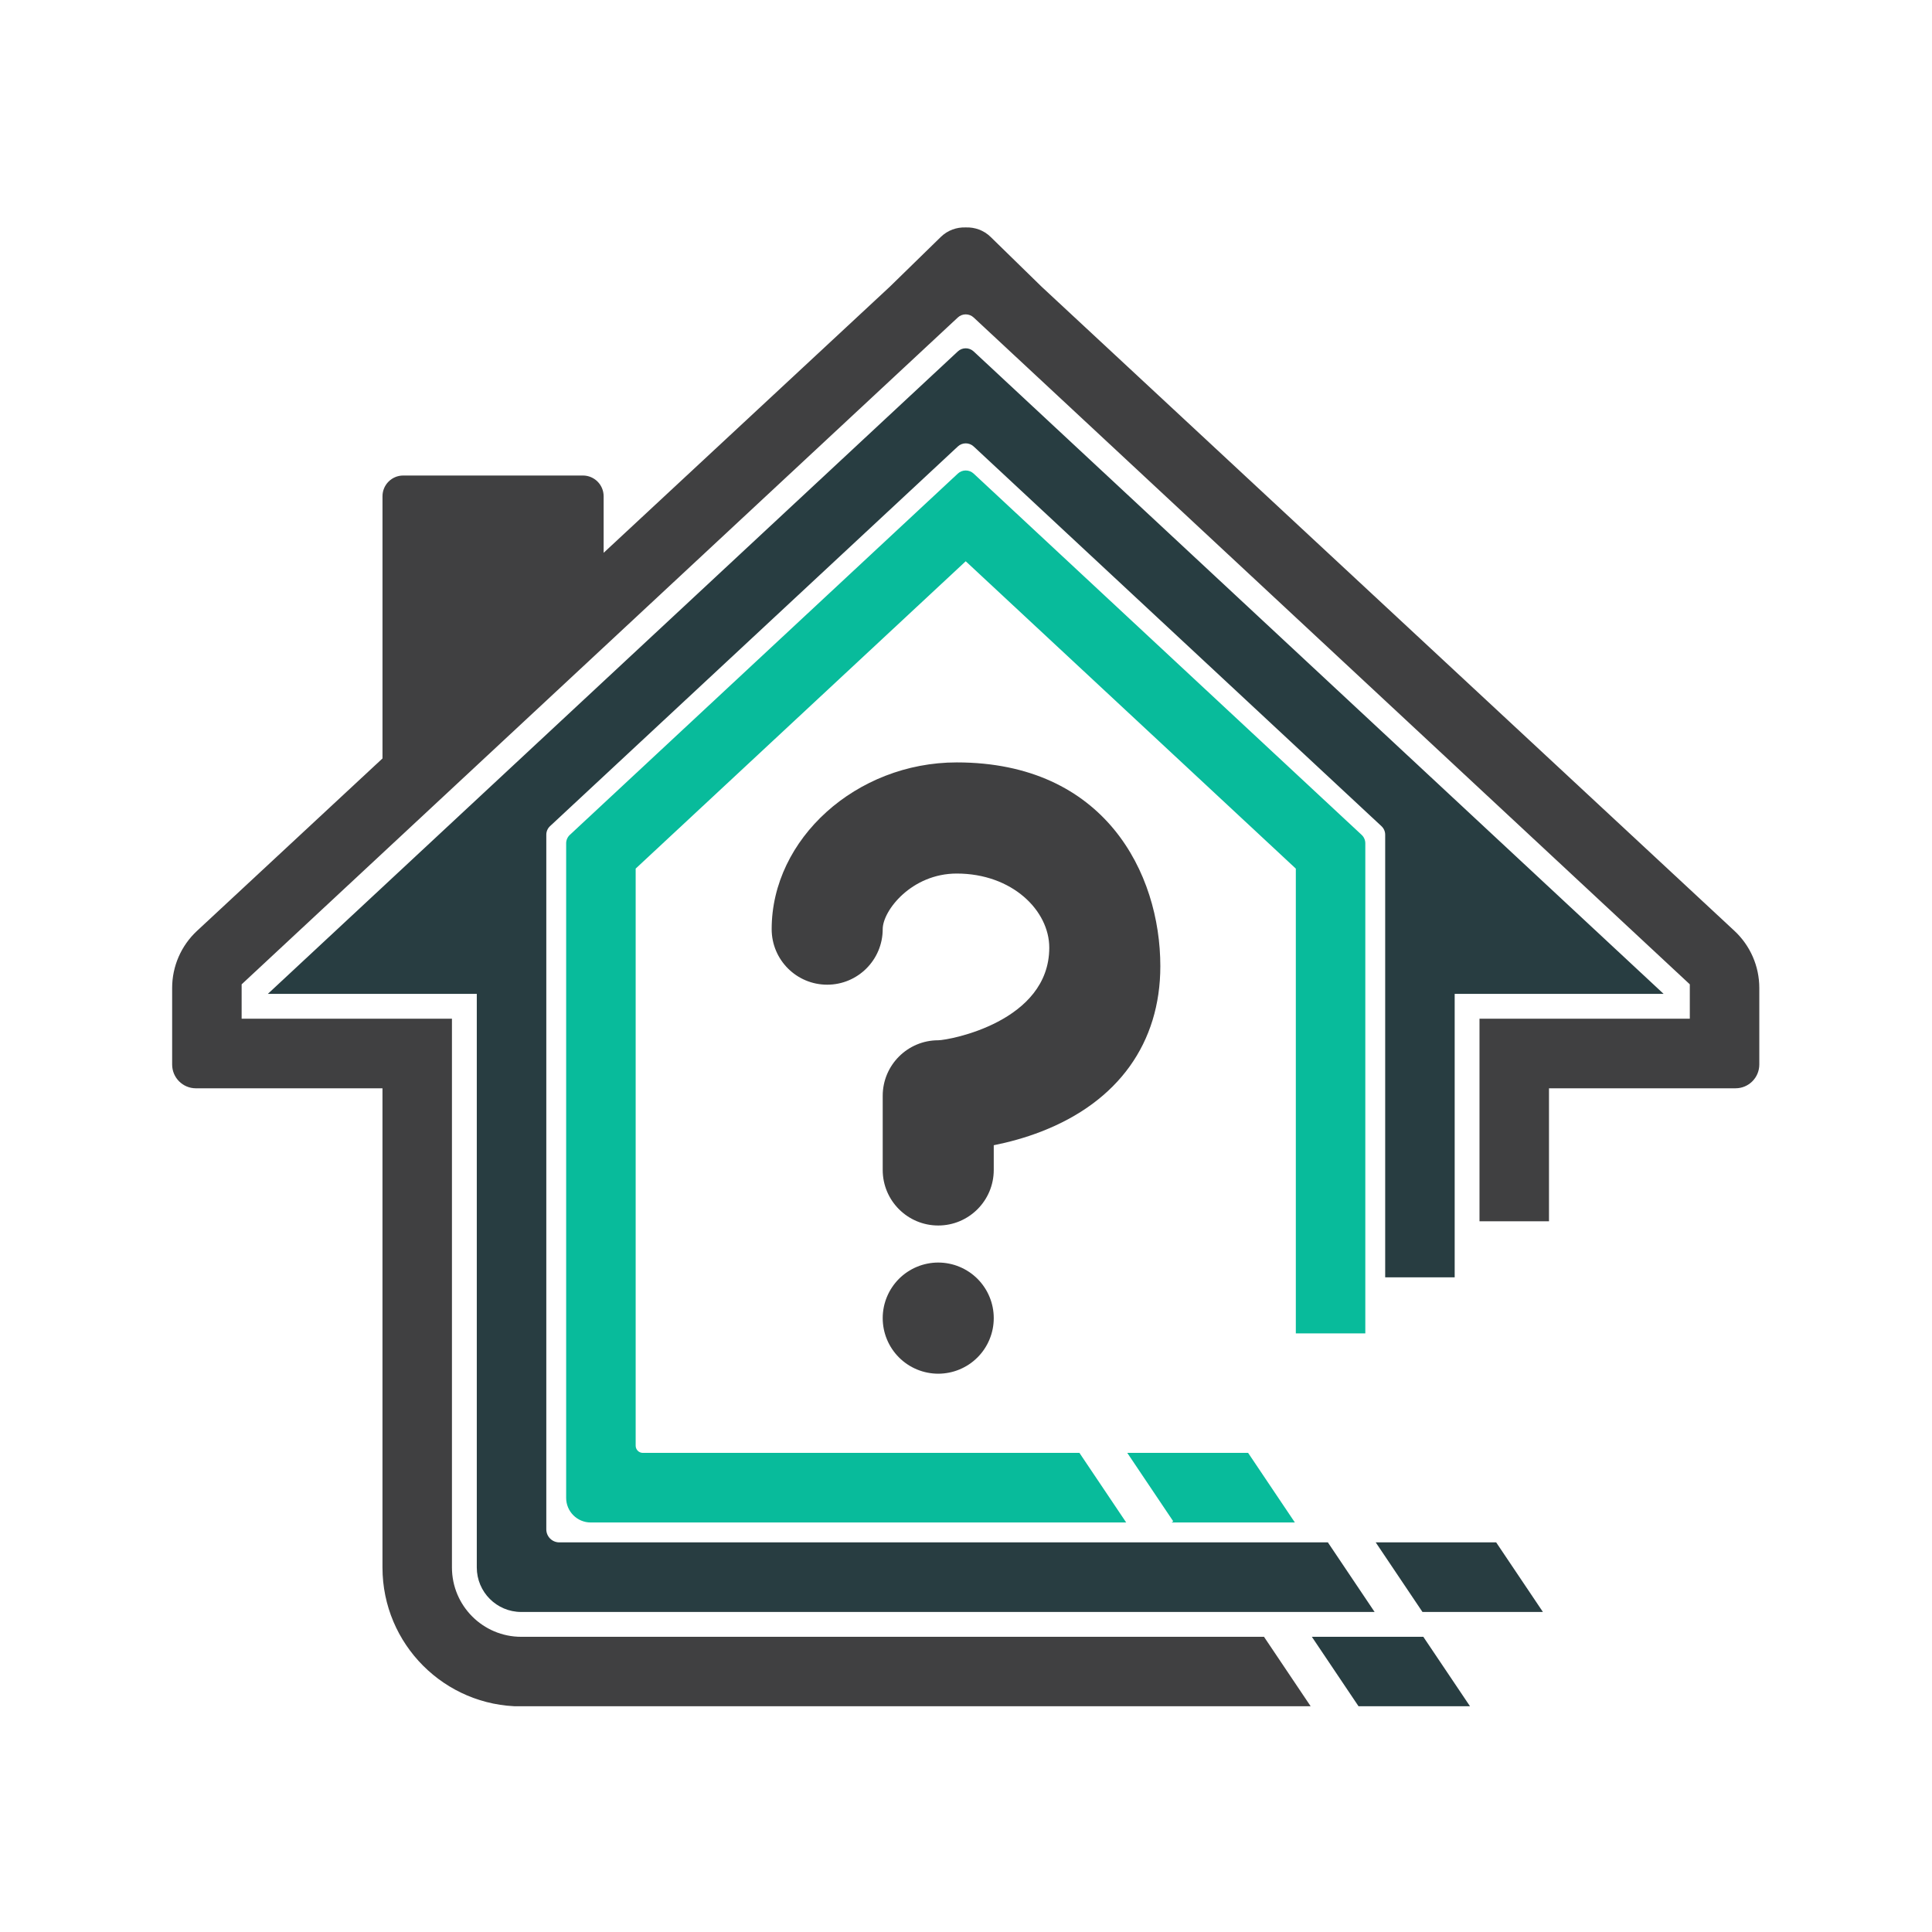
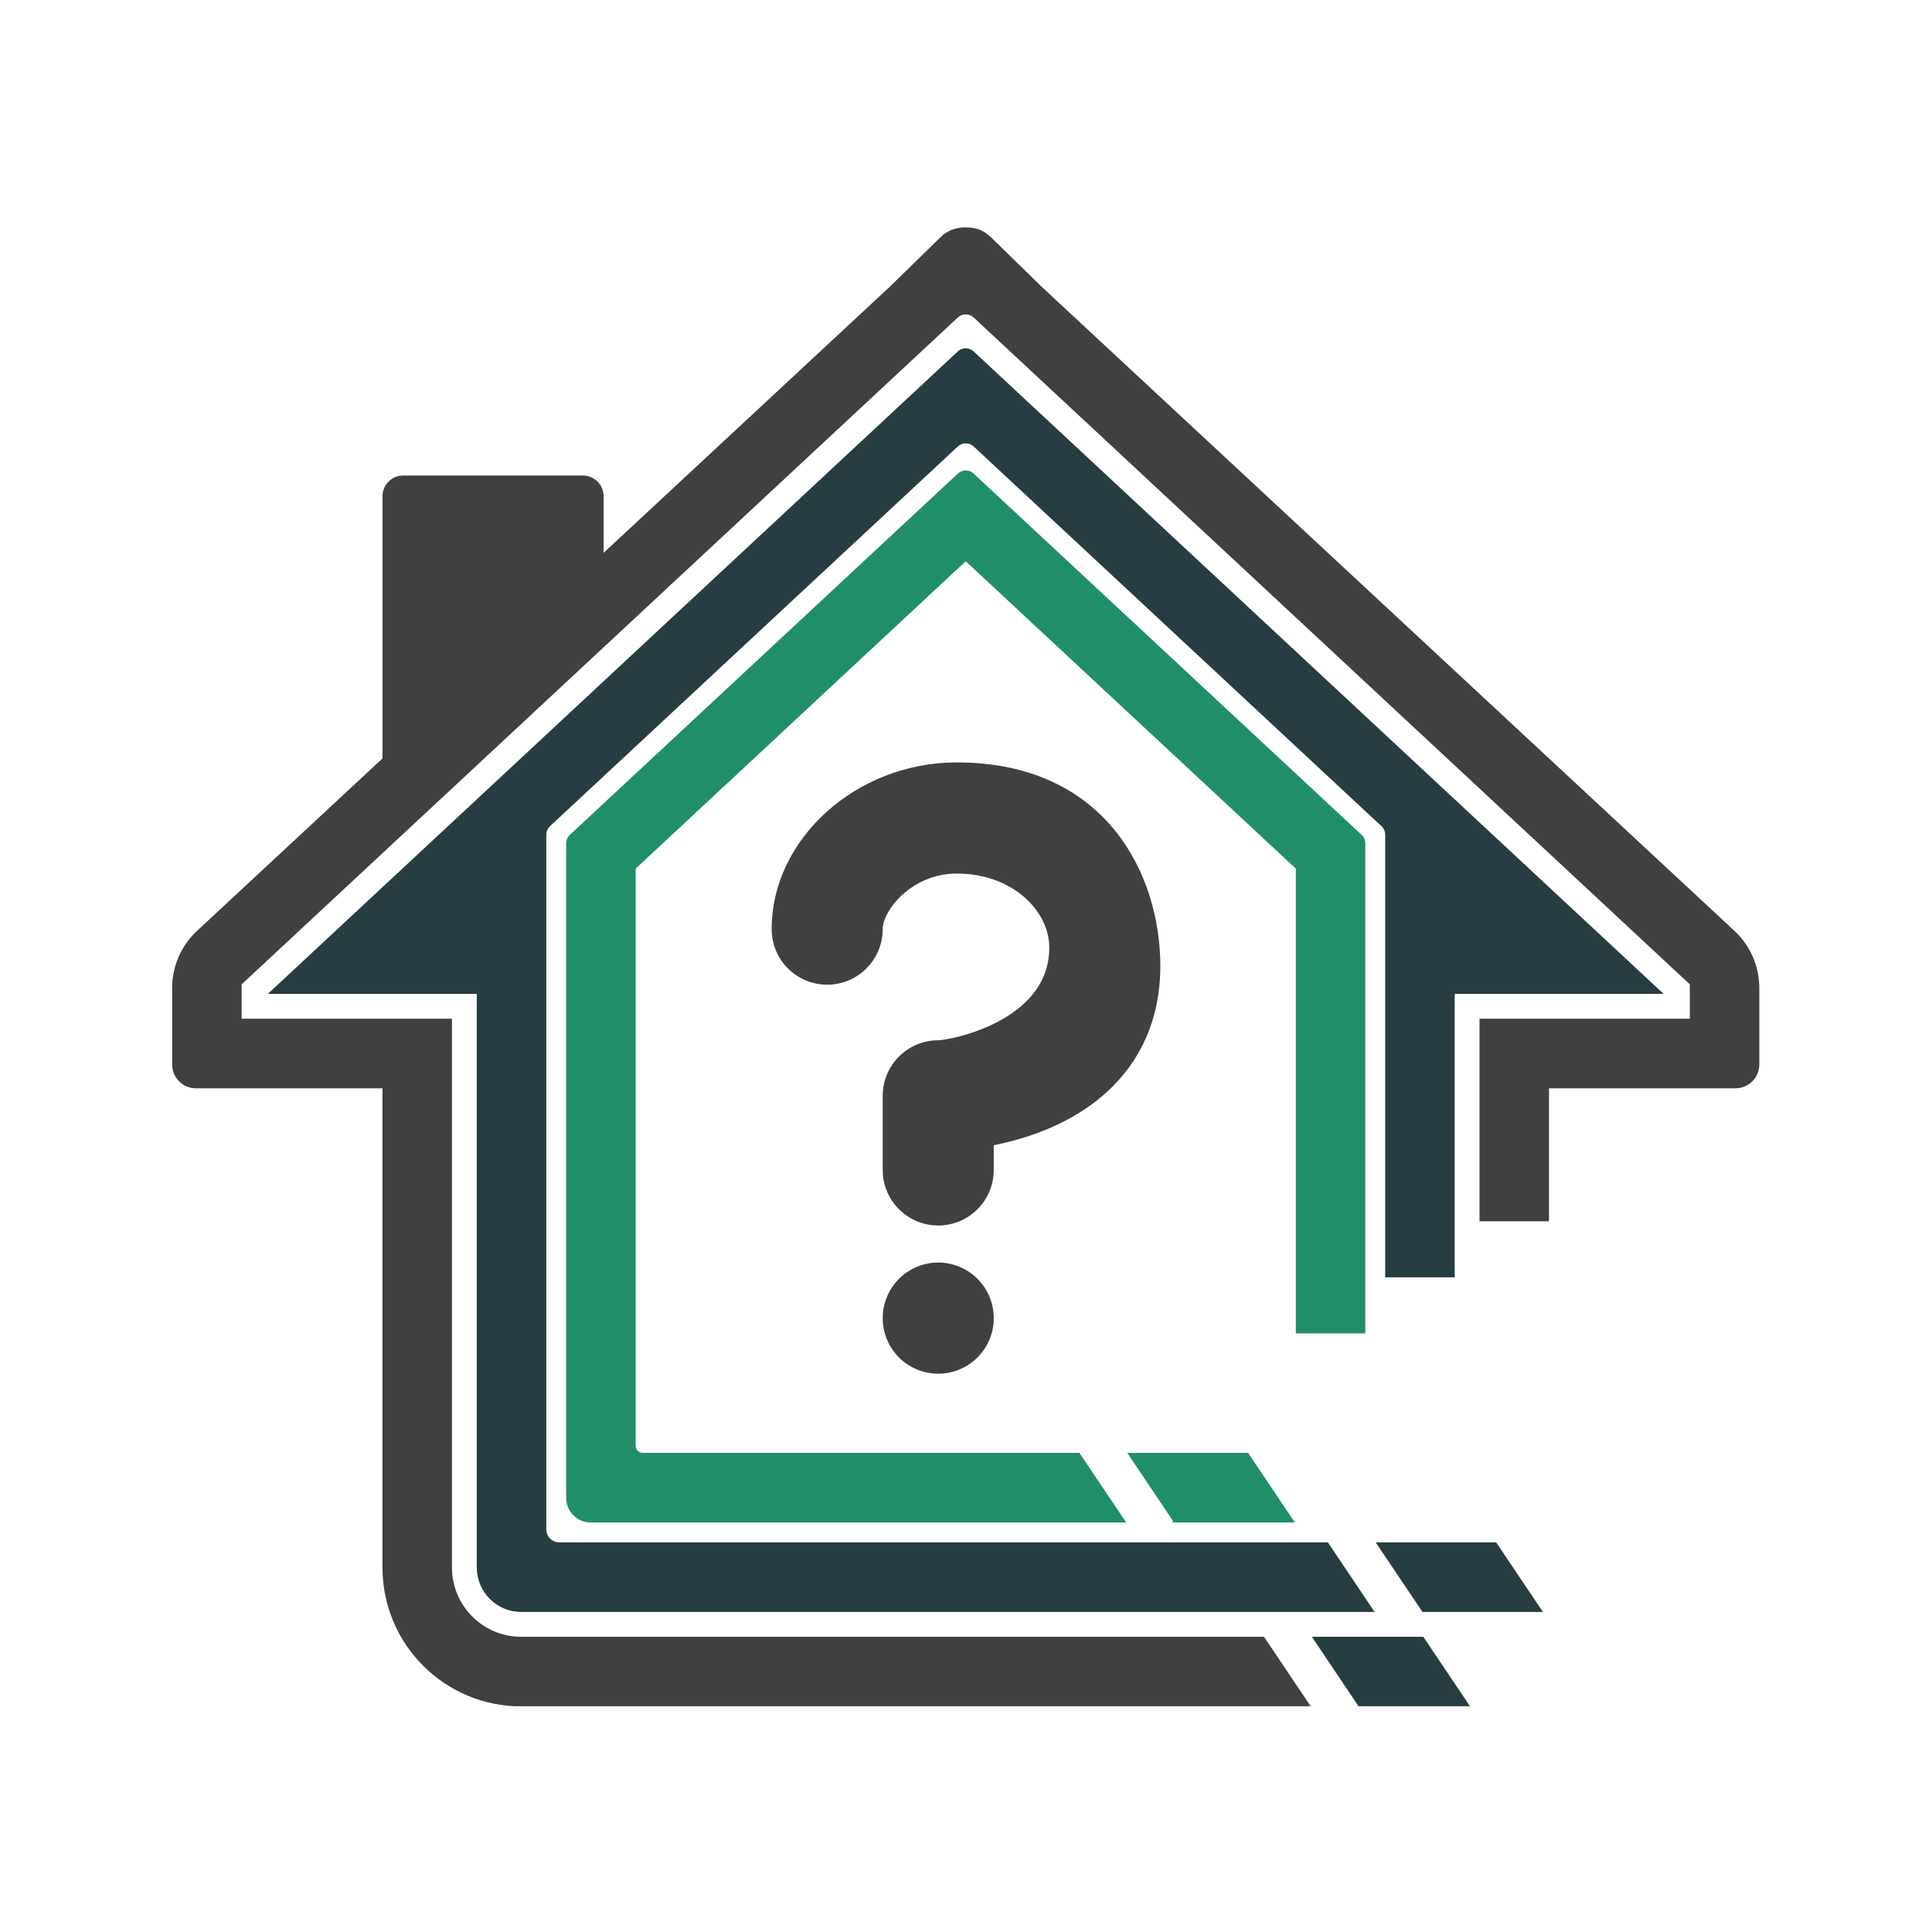
<svg xmlns="http://www.w3.org/2000/svg" width="512" zoomAndPan="magnify" viewBox="0 0 384 384" height="512" preserveAspectRatio="xMidYMid meet" version="1.0">
  <defs>
    <clipPath id="id1">
      <path d="M 260 325 L 293 325 L 293 339.125 L 260 339.125 Z M 260 325 " clip-rule="nonzero" />
    </clipPath>
    <clipPath id="id2">
      <path d="M 34.07 45.125 L 349.82 45.125 L 349.82 339.125 L 34.07 339.125 Z M 34.07 45.125 " clip-rule="nonzero" />
    </clipPath>
    <clipPath id="id3">
      <path d="M 153.375 151.535 L 230.625 151.535 L 230.625 244 L 153.375 244 Z M 153.375 151.535 " clip-rule="nonzero" />
    </clipPath>
    <clipPath id="id4">
      <path d="M 175 250 L 198 250 L 198 273.035 L 175 273.035 Z M 175 250 " clip-rule="nonzero" />
    </clipPath>
  </defs>
  <g clip-path="url(#id1)">
    <path fill="#283d41" d="M 260.742 325.328 L 270.035 339.156 L 292.191 339.156 L 282.895 325.328 Z M 260.742 325.328 " fill-opacity="1" fill-rule="nonzero" />
  </g>
  <path fill="#283d41" d="M 273.434 306.559 L 282.727 320.391 L 306.668 320.391 L 297.375 306.559 Z M 273.434 306.559 " fill-opacity="1" fill-rule="nonzero" />
-   <path fill="#08bb9b" d="M 224.055 288.773 L 233.191 302.375 L 232.852 302.605 L 257.367 302.605 L 248.074 288.773 Z M 224.055 288.773 " fill-opacity="1" fill-rule="nonzero" />
-   <path fill="#08bb9b" d="M 127.773 288.773 C 126.984 288.773 126.344 288.133 126.344 287.34 L 126.344 172.641 L 191.945 111.555 L 257.555 172.645 L 257.555 265.02 L 271.367 265.02 L 271.367 167.621 C 271.367 166.98 271.102 166.367 270.633 165.934 L 193.52 94.129 C 192.633 93.305 191.258 93.305 190.375 94.129 L 113.266 165.934 C 112.793 166.367 112.527 166.98 112.527 167.621 L 112.527 297.715 C 112.527 300.414 114.715 302.605 117.414 302.605 L 223.84 302.605 L 214.547 288.773 Z M 127.773 288.773 " fill-opacity="1" fill-rule="nonzero" />
+   <path fill="#208f68" d="M 224.055 288.773 L 233.191 302.375 L 232.852 302.605 L 257.367 302.605 L 248.074 288.773 Z M 224.055 288.773 " fill-opacity="1" fill-rule="nonzero" />
+   <path fill="#208F68FF" d="M 127.773 288.773 C 126.984 288.773 126.344 288.133 126.344 287.34 L 126.344 172.641 L 191.945 111.555 L 257.555 172.645 L 257.555 265.02 L 271.367 265.02 L 271.367 167.621 C 271.367 166.98 271.102 166.367 270.633 165.934 L 193.52 94.129 C 192.633 93.305 191.258 93.305 190.375 94.129 L 113.266 165.934 C 112.793 166.367 112.527 166.98 112.527 167.621 L 112.527 297.715 C 112.527 300.414 114.715 302.605 117.414 302.605 L 223.84 302.605 L 214.547 288.773 Z M 127.773 288.773 " fill-opacity="1" fill-rule="nonzero" />
  <path fill="#283d41" d="M 111.164 306.559 C 109.738 306.559 108.582 305.398 108.582 303.973 L 108.582 165.902 C 108.582 165.262 108.848 164.648 109.316 164.211 L 190.379 88.738 C 191.266 87.914 192.637 87.914 193.523 88.738 L 274.578 164.211 C 275.047 164.648 275.316 165.262 275.316 165.902 L 275.316 253.879 L 289.129 253.879 L 289.129 197.539 L 330.656 197.539 L 193.52 69.848 C 192.633 69.02 191.258 69.02 190.375 69.848 L 53.238 197.539 L 94.766 197.539 L 94.766 311.547 C 94.766 316.43 98.723 320.391 103.598 320.391 L 273.215 320.391 L 263.926 306.559 Z M 111.164 306.559 " fill-opacity="1" fill-rule="nonzero" />
  <g clip-path="url(#id2)">
    <path fill="#404041" d="M 103.598 325.328 C 95.996 325.328 89.828 319.156 89.828 311.543 L 89.828 202.477 L 48.027 202.477 L 48.027 195.645 L 190.375 63.102 C 191.258 62.277 192.633 62.277 193.52 63.102 L 335.863 195.645 L 335.863 202.477 L 294.062 202.477 L 294.062 242.734 L 307.875 242.734 L 307.875 216.305 L 344.957 216.305 C 347.562 216.305 349.676 214.188 349.676 211.578 L 349.676 196.359 C 349.676 192.055 347.883 187.945 344.734 185.016 L 207.023 56.98 L 196.891 47.086 C 195.523 45.75 193.727 45.137 191.945 45.203 C 190.164 45.137 188.371 45.75 187 47.086 L 176.867 56.977 L 119.977 109.875 L 119.977 98.637 C 119.977 96.359 118.129 94.512 115.855 94.512 L 80.145 94.512 C 77.871 94.512 76.023 96.359 76.023 98.637 L 76.023 150.746 L 39.156 185.02 C 36.004 187.949 34.215 192.059 34.215 196.363 L 34.215 211.582 C 34.215 214.195 36.328 216.309 38.938 216.309 L 76.02 216.309 L 76.02 311.547 C 76.02 326.797 88.367 339.16 103.598 339.16 L 260.523 339.16 L 251.23 325.328 Z M 103.598 325.328 " fill-opacity="1" fill-rule="nonzero" />
  </g>
  <g clip-path="url(#id3)">
    <path fill="#404041" d="M 186.48 243.578 C 180.387 243.578 175.445 238.633 175.445 232.535 L 175.445 217.809 C 175.445 211.707 180.387 206.762 186.48 206.762 C 188.699 206.738 208.551 203.078 208.551 188.352 C 208.551 180.988 201.195 173.625 190.16 173.625 C 181.18 173.625 175.445 180.988 175.445 184.672 C 175.445 190.773 170.504 195.715 164.41 195.715 C 158.312 195.715 153.375 190.773 153.375 184.672 C 153.375 166.711 170.223 151.535 190.16 151.535 C 219.586 151.535 230.625 173.559 230.625 192.035 C 230.625 207.297 222.246 218.961 207.031 224.875 C 203.723 226.168 200.449 227.035 197.516 227.625 L 197.516 232.535 C 197.516 238.633 192.574 243.578 186.48 243.578 Z M 186.48 243.578 " fill-opacity="1" fill-rule="nonzero" />
  </g>
  <g clip-path="url(#id4)">
    <path fill="#404041" d="M 197.516 261.988 C 197.516 262.715 197.445 263.43 197.305 264.145 C 197.164 264.855 196.953 265.543 196.676 266.215 C 196.398 266.887 196.059 267.52 195.656 268.125 C 195.254 268.727 194.797 269.285 194.285 269.797 C 193.77 270.312 193.215 270.77 192.613 271.172 C 192.008 271.574 191.371 271.914 190.703 272.191 C 190.035 272.469 189.344 272.68 188.633 272.82 C 187.922 272.961 187.203 273.035 186.48 273.035 C 185.754 273.035 185.039 272.961 184.328 272.82 C 183.617 272.68 182.926 272.469 182.258 272.191 C 181.586 271.914 180.953 271.574 180.348 271.172 C 179.746 270.77 179.188 270.312 178.676 269.797 C 178.164 269.285 177.707 268.727 177.305 268.125 C 176.902 267.52 176.562 266.887 176.285 266.215 C 176.008 265.543 175.797 264.855 175.656 264.145 C 175.516 263.43 175.445 262.715 175.445 261.988 C 175.445 261.262 175.516 260.543 175.656 259.832 C 175.797 259.121 176.008 258.43 176.285 257.762 C 176.562 257.09 176.902 256.453 177.305 255.852 C 177.707 255.25 178.164 254.691 178.676 254.176 C 179.188 253.664 179.746 253.207 180.348 252.805 C 180.953 252.402 181.586 252.062 182.258 251.785 C 182.926 251.504 183.617 251.297 184.328 251.156 C 185.039 251.012 185.754 250.941 186.48 250.941 C 187.203 250.941 187.922 251.012 188.633 251.156 C 189.344 251.297 190.035 251.504 190.703 251.785 C 191.371 252.062 192.008 252.402 192.613 252.805 C 193.215 253.207 193.77 253.664 194.285 254.176 C 194.797 254.691 195.254 255.25 195.656 255.852 C 196.059 256.453 196.398 257.09 196.676 257.762 C 196.953 258.43 197.164 259.121 197.305 259.832 C 197.445 260.543 197.516 261.262 197.516 261.988 Z M 197.516 261.988 " fill-opacity="1" fill-rule="nonzero" />
  </g>
</svg>
